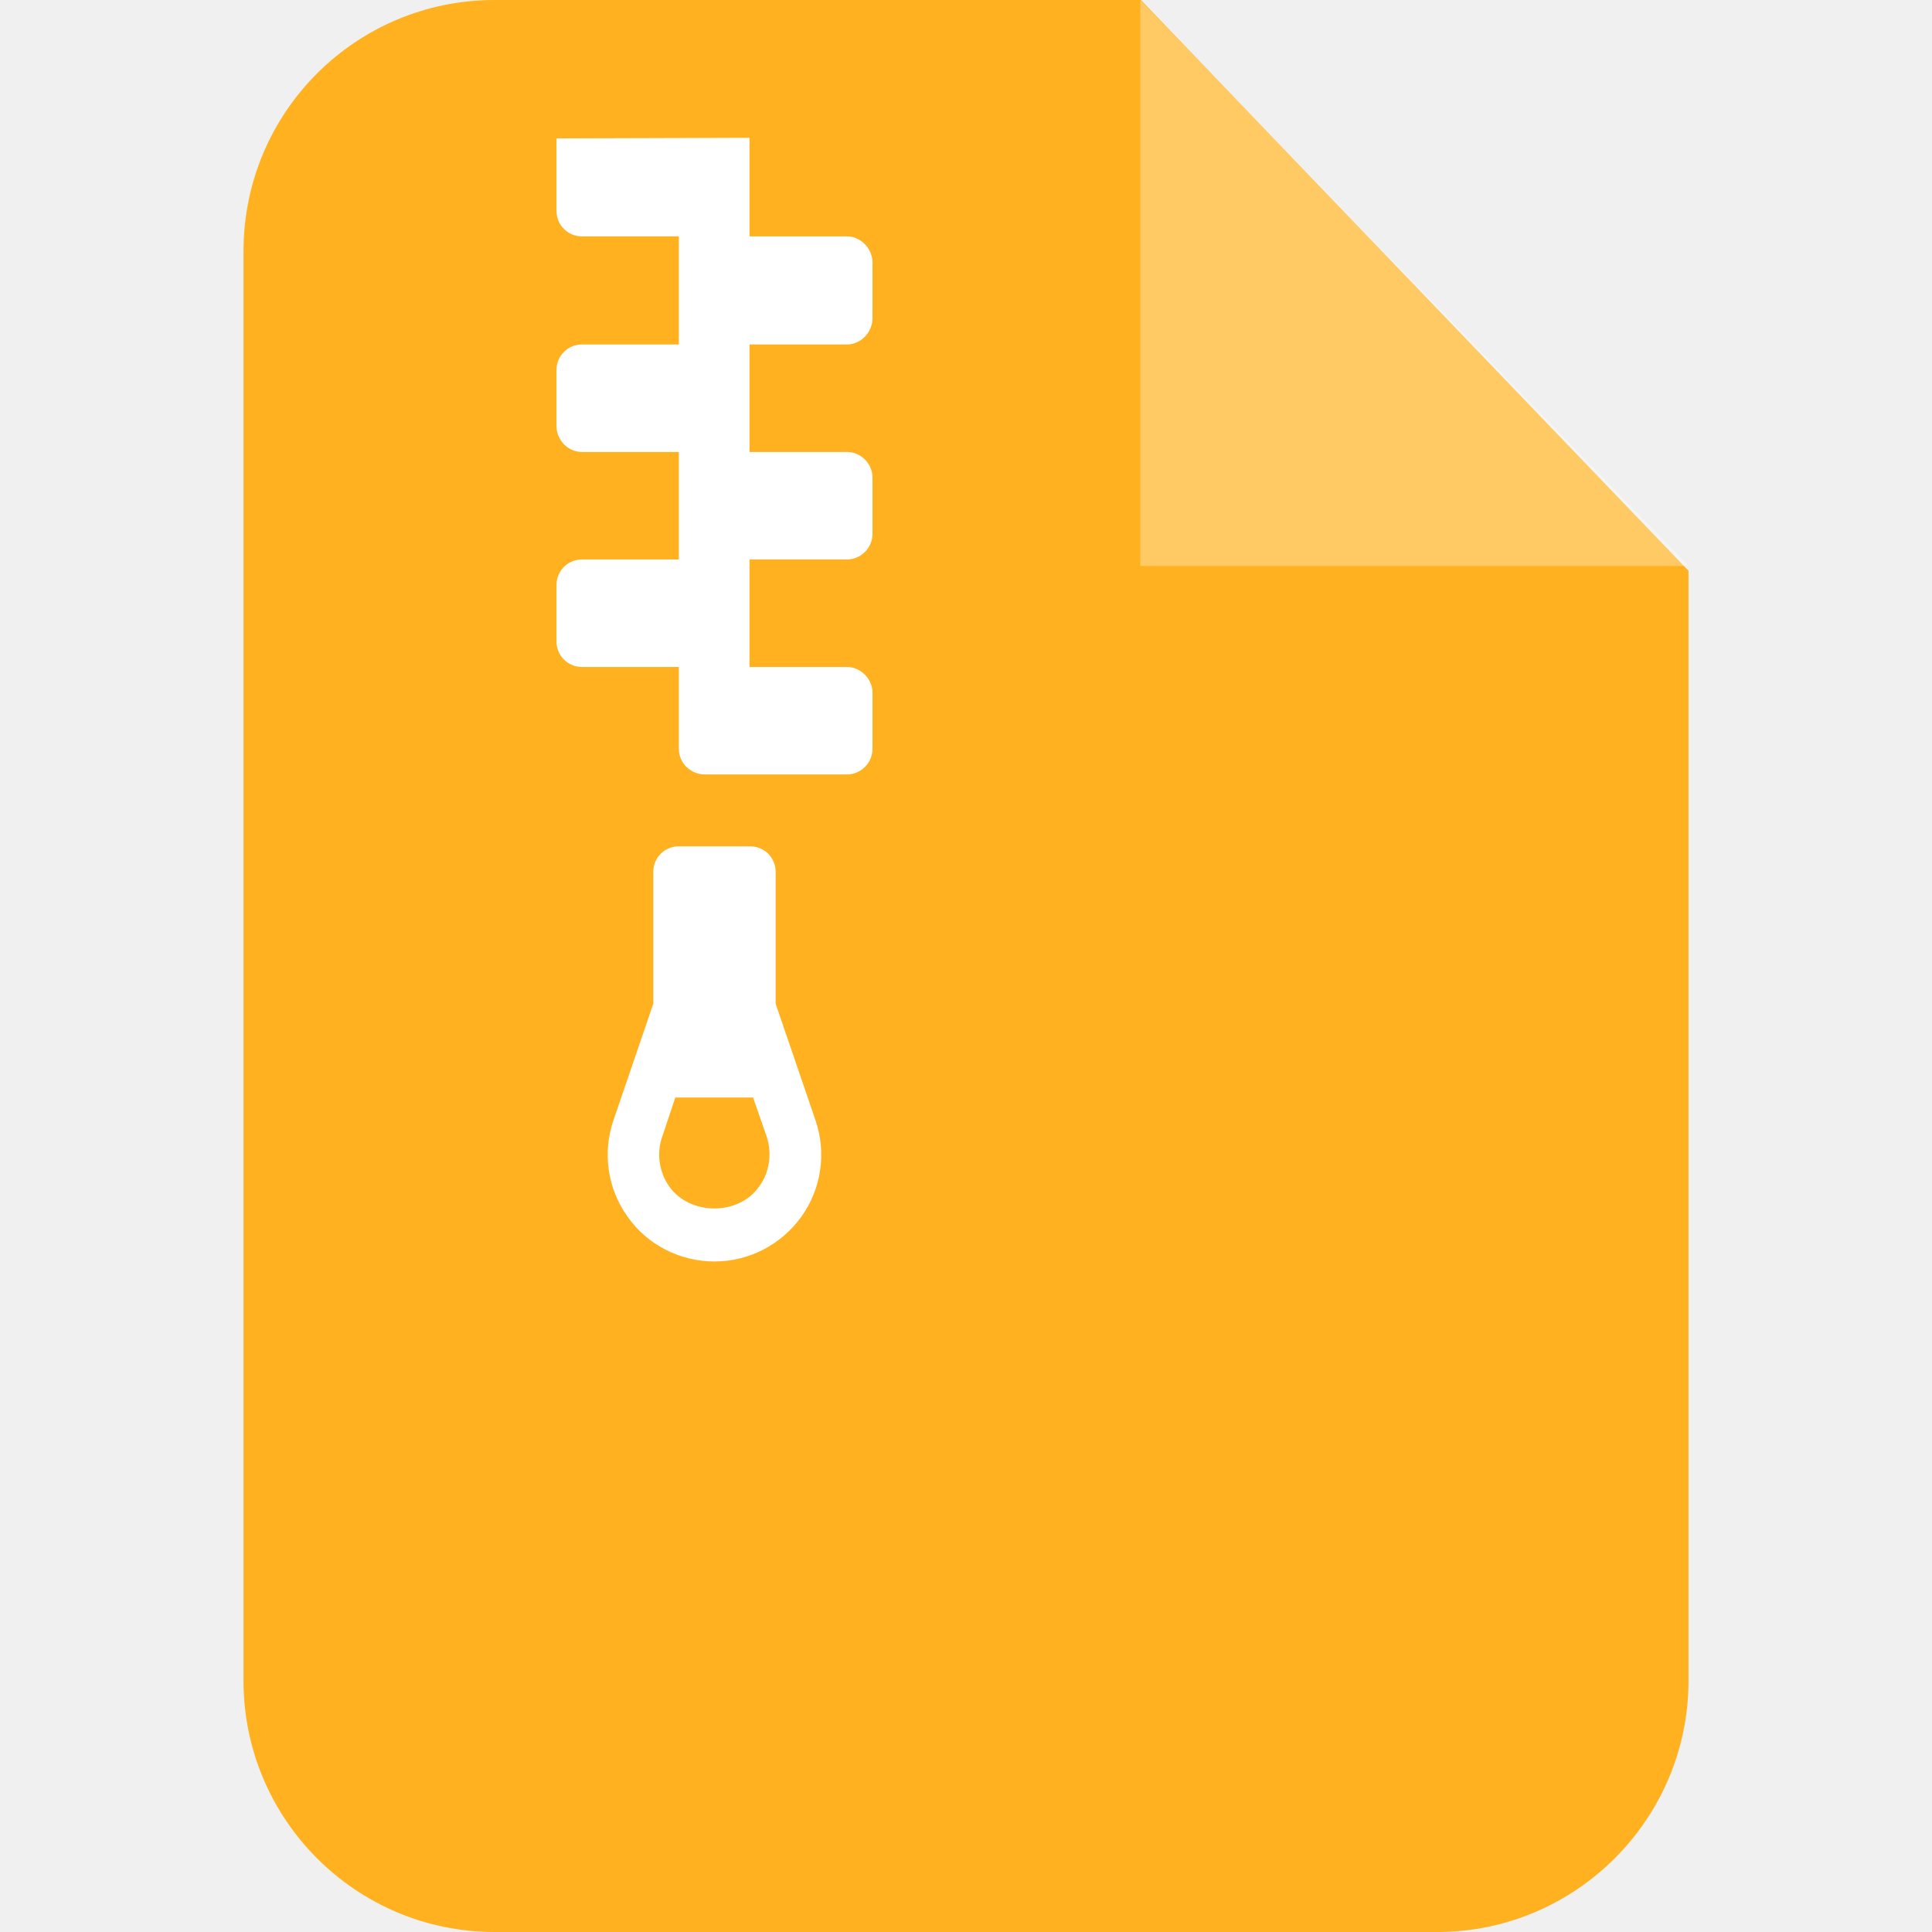
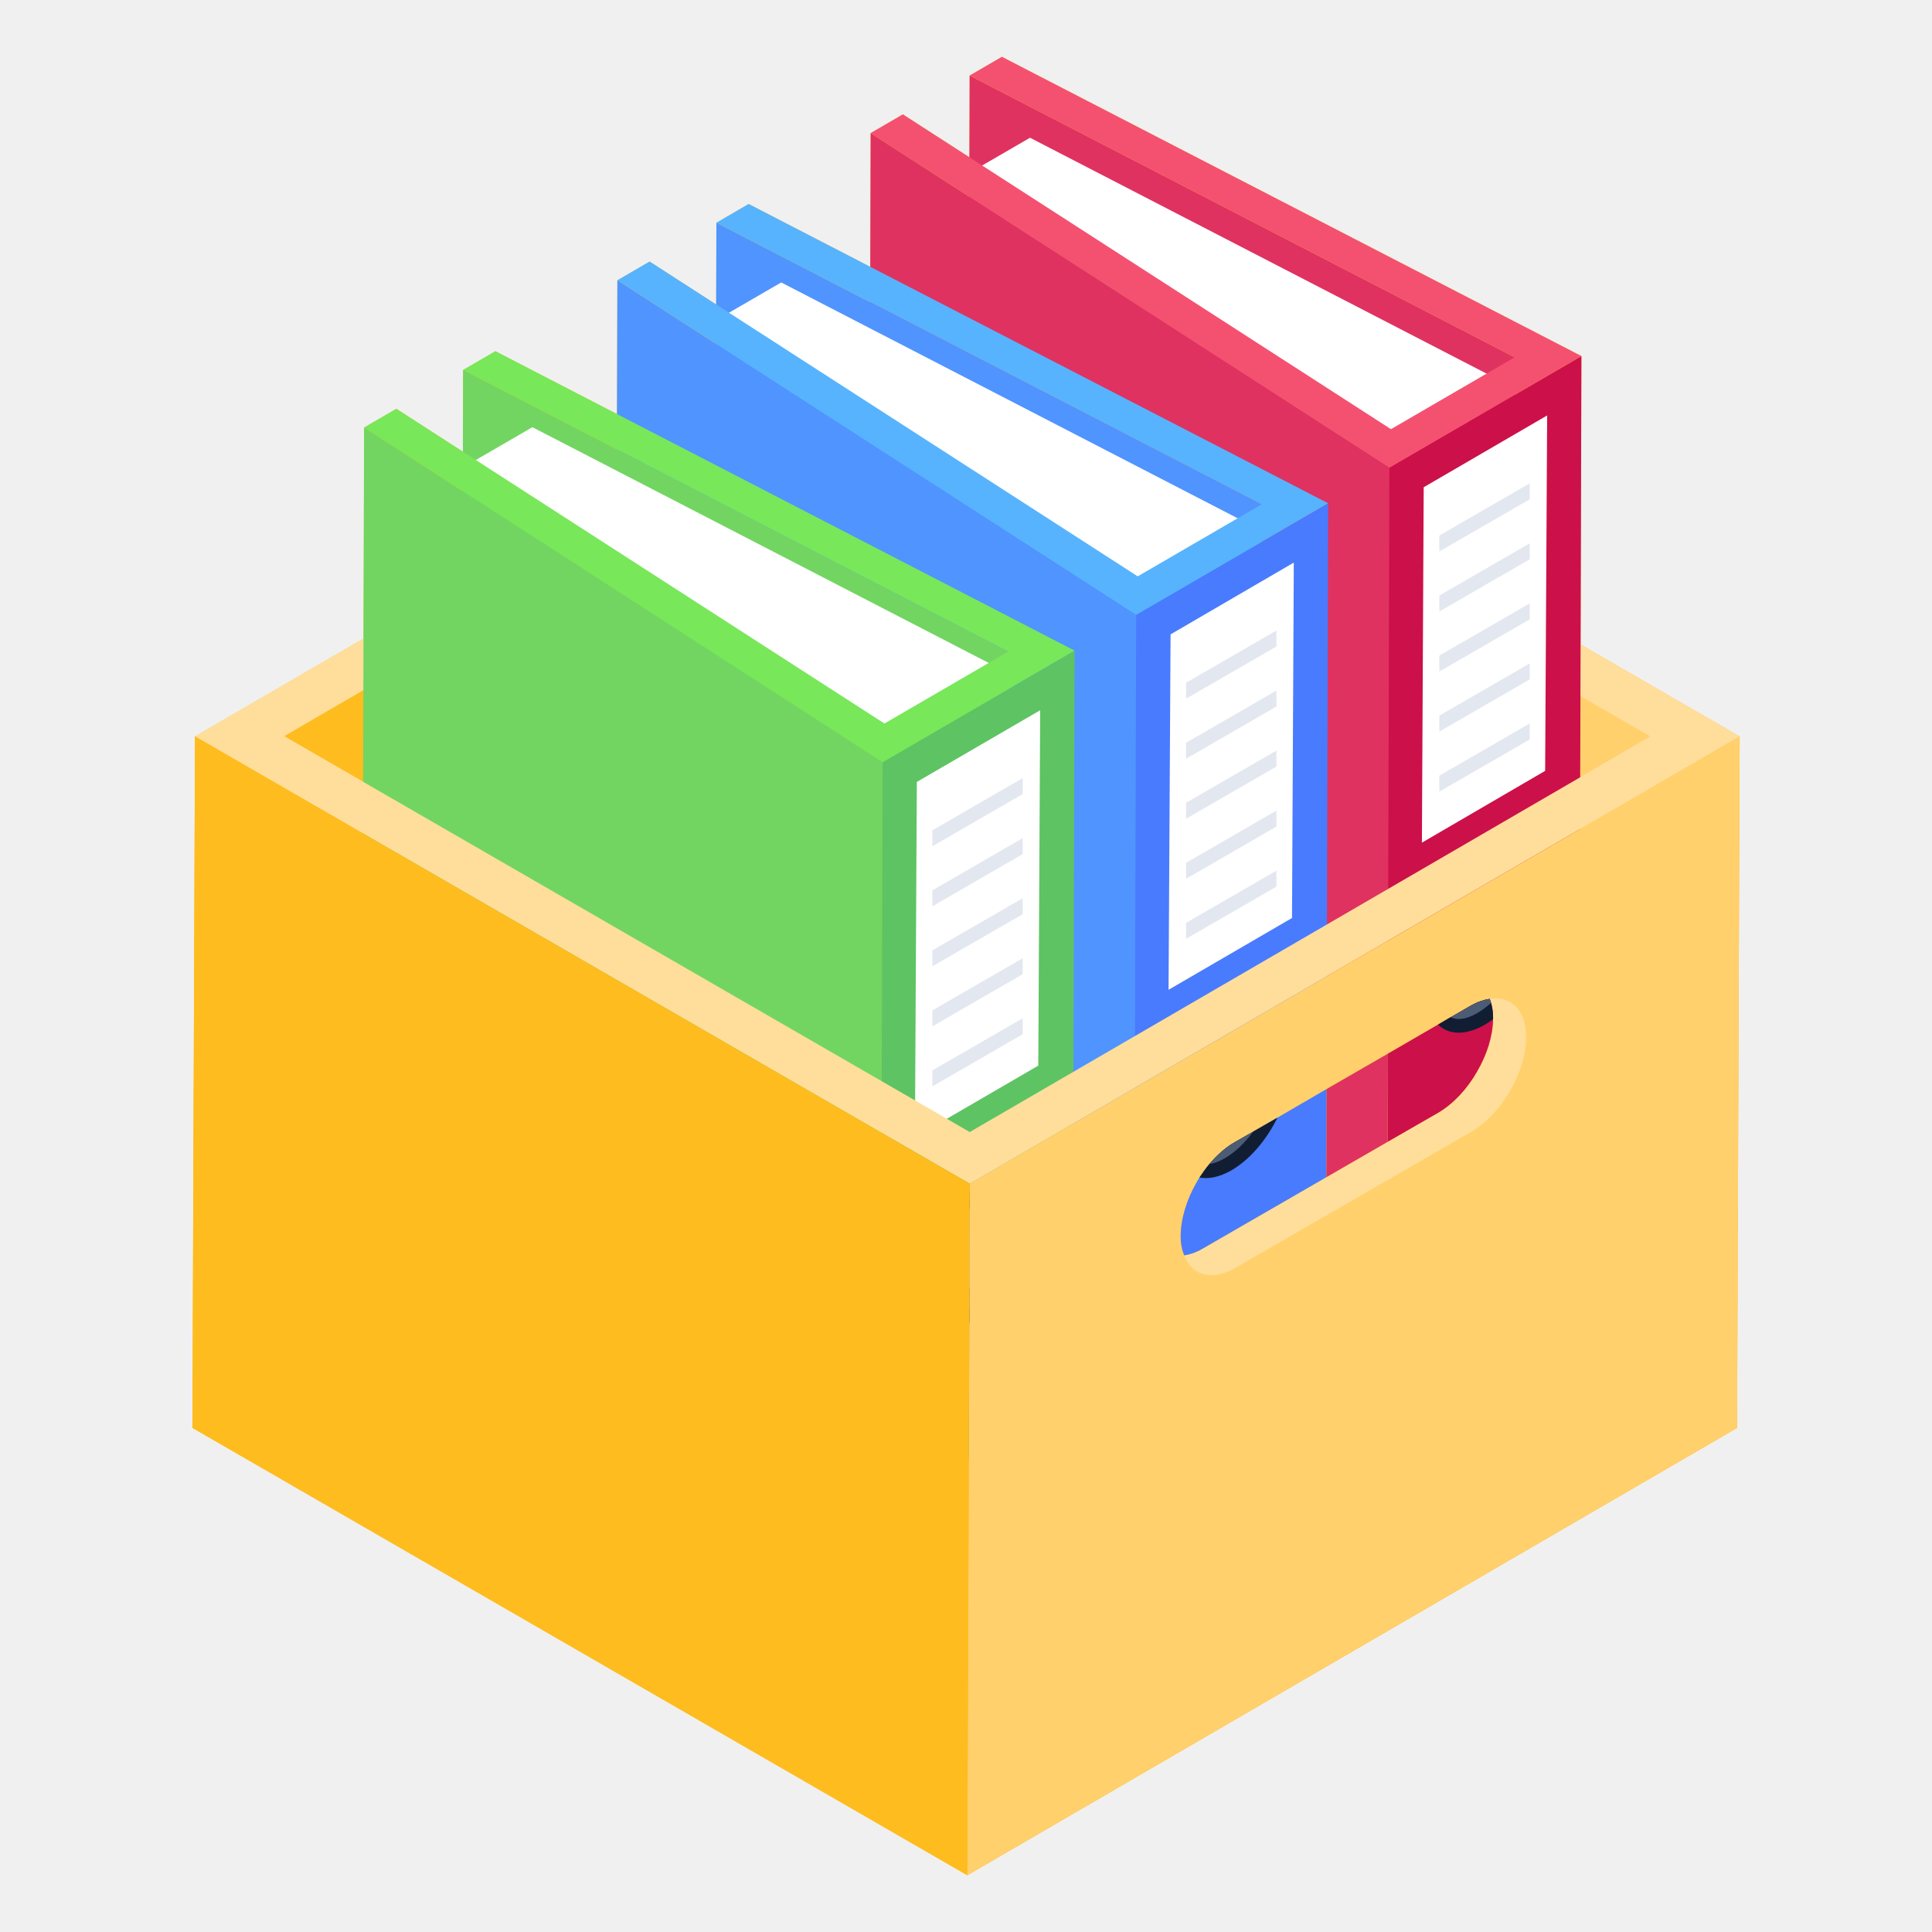
- <svg xmlns="http://www.w3.org/2000/svg" id="Capa_1" enable-background="new 0 0 791.454 791.454" height="512" viewBox="0 0 791.454 791.454" width="512">
-   <g>
-     <g id="Vrstva_x0020_1_31_">
-       <path clip-rule="evenodd" d="m202.669 0h264.71l224.322 233.811v454.727c0 56.689-46.227 102.916-102.916 102.916h-386.116c-56.932 0-102.916-46.227-102.916-102.916v-585.622c0-56.932 45.984-102.916 102.916-102.916z" fill="#ffb11f" fill-rule="evenodd" />
-       <g fill="#fff">
-         <path clip-rule="evenodd" d="m467.136 0v231.865h224.565z" fill-rule="evenodd" opacity=".302" />
-         <path d="m317.749 411.177v-54.013c0-5.839-4.623-10.462-10.462-10.462h-29.196c-5.839 0-10.462 4.623-10.462 10.462v54.013l-16.301 47.687c-4.623 13.381-2.433 28.223 5.839 39.658 8.029 11.435 21.41 18.247 35.522 18.247s27.25-6.812 35.522-18.247 10.462-26.276 5.839-39.658zm-6.812 74.936c-8.272 11.922-28.223 11.922-36.738 0-4.136-5.839-5.353-13.625-2.92-20.437l5.353-16.058h31.872l5.596 16.058c2.19 6.812 1.216 14.598-3.163 20.437zm-82.965-429.424v29.683c0 5.839 4.623 10.462 10.462 10.462h39.658v44.281h-39.658c-5.839 0-10.462 4.623-10.462 10.462v22.87c0 5.839 4.623 10.705 10.462 10.705h39.658v44.037h-39.658c-5.839 0-10.462 4.623-10.462 10.462v23.113c0 5.839 4.623 10.462 10.462 10.462h39.658v33.575c0 5.839 4.866 10.462 10.705 10.462h58.149c5.596 0 10.462-4.623 10.462-10.462v-23.113c0-5.596-4.866-10.462-10.462-10.462h-39.901v-44.037h39.901c5.596 0 10.462-4.623 10.462-10.462v-23.113c0-5.839-4.866-10.462-10.462-10.462h-39.901v-44.037h39.901c5.596 0 10.462-4.866 10.462-10.705v-22.87c0-5.839-4.866-10.705-10.462-10.705h-39.901v-40.389c-.001 0-79.073.243-79.073.243z" />
+ <svg xmlns="http://www.w3.org/2000/svg" id="Layer_1" enable-background="new 0 0 51 51" height="512" viewBox="0 0 51 51" width="512">
+   <g id="_x33_0">
+     <path d="m41.724 17.014.022-7.614-15.298-7.9-.851.495-.006 2.158-1.757-1.133-.851.495-.01 3.529-3.21-1.658-.851.495-.006 2.158-1.757-1.133-.851.495-.01 3.531-3.21-1.659-.851.495-.006 2.158-1.757-1.133-.851.495-.016 5.568-4.449 2.585-.068 18.253 20.454 11.809 20.321-11.809.068-18.253z" fill="#febc1f" />
+     <g>
+       <g>
+         <g>
+           <g enable-background="new">
+             <g>
+               <g>
+                 <path d="m45.922 19.438-20.321 11.809-20.454-11.809 20.321-11.809z" fill="#ffde9b" />
+               </g>
+               <g>
+                 <path d="m7.502 19.435 17.968-10.442 18.097 10.448-17.968 10.442z" fill="#ffd06c" />
+               </g>
+             </g>
+           </g>
+         </g>
+         <g>
+           <path d="m25.47 8.993.129 20.89-18.097-10.448z" fill="#febc1f" />
+         </g>
+         <g>
+           <g>
+             <path d="m39.322 26.367c.054.143.09.306.091.501 0 .46-.159.968-.425 1.423-.26.455-.62.844-1.021 1.08l-6.222 3.589c-.172.1-.335.154-.488.179.201.53.729.692 1.361.325l6.222-3.589c.401-.236.762-.626 1.021-1.08.266-.455.425-.962.425-1.423-.005-.721-.406-1.095-.965-1.005z" fill="#ffde9b" />
+           </g>
+           <g>
+             <path d="m37.967 29.371c.401-.236.762-.626 1.021-1.08.266-.455.425-.962.425-1.423-.001-.195-.037-.359-.091-.501-.155.025-.319.079-.494.179l-6.216 3.595c-.407.23-.767.626-1.027 1.074-.26.449-.419.962-.419 1.423.001.194.037.359.091.502.153-.025.315-.079.488-.179z" fill="#febc1f" />
+           </g>
+         </g>
+       </g>
+       <g>
+         <g>
+           <g>
+             <g>
+               <g>
+                 <g>
+                   <g enable-background="new">
+                     <g>
+                       <g>
+                         <path d="m39.984 9.431-.056 19.706-14.388-7.436.056-19.706z" fill="#df3260" />
+                       </g>
+                     </g>
+                     <g>
+                       <g>
+                         <path d="m36.678 12.345-.056 19.706-13.695-8.831.056-19.706z" fill="#df3260" />
+                       </g>
+                     </g>
+                     <g>
+                       <g>
+                         <g>
+                           <path d="m39.984 10.246-3.265 1.899-11.46-7.39 1.931-1.119z" fill="#fff" />
+                         </g>
+                       </g>
+                       <g>
+                         <g>
+                           <path d="m33.416 14.066-3.265 1.899-11.46-7.39 1.931-1.119z" fill="#fff" />
+                         </g>
+                       </g>
+                       <g>
+                         <path d="m41.745 9.4-.056 19.706-5.068 2.945.056-19.706z" fill="#cc104a" />
+                       </g>
+                     </g>
+                   </g>
+                   <g enable-background="new">
+                     <g>
+                       <g>
+                         <path d="m33.299 13.316-.056 19.706-14.388-7.436.056-19.706z" fill="#5094ff" />
+                       </g>
+                     </g>
+                     <g>
+                       <g>
+                         <path d="m29.992 16.23-.056 19.706-13.695-8.831.056-19.706z" fill="#5094ff" />
+                       </g>
+                     </g>
+                     <g>
+                       <g>
+                         <path d="m35.06 13.285-.056 19.706-5.068 2.945.056-19.706z" fill="#497bfe" />
+                       </g>
+                     </g>
+                   </g>
+                   <g enable-background="new">
+                     <g>
+                       <g>
+                         <path d="m26.613 17.201-.056 19.706-14.388-7.436.056-19.706z" fill="#72d561" />
+                       </g>
+                     </g>
+                     <g>
+                       <g>
+                         <path d="m23.299 20.12-.056 19.706-13.688-8.835.056-19.706z" fill="#72d561" />
+                       </g>
+                     </g>
+                     <g>
+                       <g>
+                         <path d="m28.367 17.175-.056 19.706-5.068 2.945.056-19.706z" fill="#5ec363" />
+                       </g>
+                       <g>
+                         <path d="m24.202 20.641 3.256-1.892-.05 9.381-3.256 1.892z" fill="#fff" />
+                       </g>
+                     </g>
+                   </g>
+                 </g>
+                 <g>
+                   <g>
+                     <path d="m32.49 27.375c.851-.491 1.538-.1 1.541.878.003.972-.68 2.155-1.531 2.646-.846.488-1.533.097-1.536-.875-.003-.978.68-2.161 1.526-2.649z" fill="#111d33" />
+                   </g>
+                   <g>
+                     <g>
+                       <path d="m33.671 28.251c0 .841-.615 1.908-1.348 2.334-.19.109-.362.163-.506.163-.172 0-.28-.072-.362-.181-.109-.163-.127-.407-.127-.543-.009-.841.615-1.908 1.348-2.334.136-.081.262-.127.38-.154.045-.009.081-.009.127-.009.434 0 .488.506.488.724z" fill="#4c5c75" />
+                     </g>
+                     <g>
+                       <path d="m33.192 28.079c0 .841-.615 1.908-1.357 2.334-.136.072-.262.127-.38.154-.109-.163-.127-.407-.127-.543-.009-.841.615-1.908 1.348-2.334.136-.081.262-.127.38-.154.118.172.136.416.136.543z" fill="#9ea9c9" />
+                     </g>
+                   </g>
+                 </g>
+                 <g>
+                   <g>
+                     <path d="m39.176 23.533c.851-.491 1.538-.1 1.541.878.003.972-.68 2.155-1.531 2.646-.846.488-1.533.097-1.536-.875-.003-.978.68-2.161 1.526-2.649z" fill="#111d33" />
+                   </g>
+                   <g>
+                     <g>
+                       <path d="m40.356 24.409c0 .841-.615 1.908-1.348 2.334-.19.109-.362.163-.506.163-.172 0-.28-.072-.362-.181-.109-.163-.127-.407-.127-.543-.009-.841.615-1.908 1.348-2.334.136-.081.262-.127.38-.154.045-.009.081-.009.127-.009.434 0 .488.506.488.724z" fill="#4c5c75" />
+                     </g>
+                     <g>
+                       <path d="m39.877 24.237c0 .841-.615 1.908-1.357 2.334-.136.072-.262.127-.38.154-.109-.163-.127-.407-.127-.543-.009-.841.615-1.908 1.348-2.334.136-.081.262-.127.38-.154.118.172.136.416.136.543z" fill="#9ea9c9" />
+                     </g>
+                   </g>
+                 </g>
+                 <g>
+                   <g>
+                     <path d="m25.797 31.298c.851-.491 1.538-.1 1.541.878.003.972-.68 2.155-1.531 2.646-.846.488-1.533.097-1.536-.875-.003-.978.68-2.161 1.526-2.649z" fill="#111d33" />
+                   </g>
+                   <g>
+                     <g>
+                       <path d="m26.978 32.174c0 .841-.615 1.908-1.348 2.334-.19.109-.362.163-.506.163-.172 0-.28-.072-.362-.181-.109-.163-.127-.407-.127-.543-.009-.841.615-1.908 1.348-2.334.136-.081.262-.127.38-.154.045-.009.081-.009.127-.009.434 0 .488.506.488.724z" fill="#4c5c75" />
+                     </g>
+                     <g>
+                       <path d="m26.498 32.002c0 .841-.615 1.908-1.357 2.334-.136.072-.262.127-.38.154-.109-.163-.127-.407-.127-.543-.009-.841.615-1.908 1.348-2.334.136-.081.262-.127.38-.154.118.172.136.416.136.543z" fill="#9ea9c9" />
+                     </g>
+                   </g>
+                 </g>
+               </g>
+               <g>
+                 <g>
+                   <path d="m41.745 9.4-5.068 2.945-13.695-8.831.851-.495 12.885 8.31 3.266-1.898-14.388-7.436.851-.495z" fill="#f45170" />
+                 </g>
+               </g>
+               <g>
+                 <g>
+                   <g>
+                     <path d="m40.376 12.765.001.421-2.386 1.378-.001-.421z" fill="#e3e7f0" />
+                   </g>
+                 </g>
+                 <g>
+                   <g>
+                     <path d="m40.376 14.35.001.421-2.386 1.378-.001-.421z" fill="#e3e7f0" />
+                   </g>
+                 </g>
+                 <g>
+                   <g>
+                     <path d="m40.376 15.935.001.421-2.386 1.378-.001-.421z" fill="#e3e7f0" />
+                   </g>
+                 </g>
+                 <g>
+                   <g>
+                     <path d="m40.376 17.52.001.421-2.386 1.378-.001-.421z" fill="#e3e7f0" />
+                   </g>
+                 </g>
+                 <g>
+                   <g>
+                     <path d="m40.376 19.104.001.421-2.386 1.378-.001-.421z" fill="#e3e7f0" />
+                   </g>
+                 </g>
+               </g>
+               <g>
+                 <g>
+                   <g>
+                     <path d="m33.691 16.65.001.421-2.386 1.378-.001-.421z" fill="#e3e7f0" />
+                   </g>
+                 </g>
+                 <g>
+                   <g>
+                     <path d="m33.691 18.235.001.421-2.386 1.378-.001-.421z" fill="#e3e7f0" />
+                   </g>
+                 </g>
+                 <g>
+                   <g>
+                     <path d="m33.691 19.82.001.421-2.386 1.378-.001-.421z" fill="#e3e7f0" />
+                   </g>
+                 </g>
+                 <g>
+                   <g>
+                     <path d="m33.691 21.405.001.421-2.386 1.378-.001-.421z" fill="#e3e7f0" />
+                   </g>
+                 </g>
+                 <g>
+                   <g>
+                     <path d="m33.691 22.99.001.421-2.386 1.378-.001-.421z" fill="#e3e7f0" />
+                   </g>
+                 </g>
+               </g>
+               <g>
+                 <g>
+                   <g>
+                     <path d="m26.997 20.54.001.421-2.386 1.378-.001-.421z" fill="#e3e7f0" />
+                   </g>
+                 </g>
+                 <g>
+                   <g>
+                     <path d="m26.997 22.125.001.421-2.386 1.378-.001-.421z" fill="#e3e7f0" />
+                   </g>
+                 </g>
+                 <g>
+                   <g>
+                     <path d="m26.997 23.71.001.421-2.386 1.378-.001-.421z" fill="#e3e7f0" />
+                   </g>
+                 </g>
+                 <g>
+                   <g>
+                     <path d="m26.997 25.294.001.421-2.386 1.378-.001-.421z" fill="#e3e7f0" />
+                   </g>
+                 </g>
+                 <g>
+                   <g>
+                     <path d="m26.997 26.879.001.421-2.386 1.378-.001-.421z" fill="#e3e7f0" />
+                   </g>
+                 </g>
+               </g>
+               <g>
+                 <g>
+                   <path d="m33.416 14.066-3.265 1.899-11.46-7.39 1.931-1.119z" fill="#fff" />
+                 </g>
+               </g>
+               <g>
+                 <g>
+                   <path d="m26.848 17.887-3.265 1.899-11.46-7.39 1.931-1.119z" fill="#fff" />
+                 </g>
+               </g>
+               <g>
+                 <g>
+                   <path d="m35.06 13.285-5.068 2.945-13.695-8.831.851-.495 12.885 8.31 3.266-1.898-14.388-7.436.851-.495z" fill="#57b3fe" />
+                 </g>
+               </g>
+               <g>
+                 <g>
+                   <path d="m28.367 17.175-5.068 2.945-13.688-8.835.851-.495 12.885 8.309 3.266-1.898-14.388-7.436.851-.495z" fill="#78e75a" />
+                 </g>
+               </g>
+             </g>
+           </g>
+         </g>
+       </g>
+       <g>
+         <path d="m45.922 19.438-20.321 11.809-20.454-11.809 2.355-.003 18.097 10.448 17.968-10.442z" fill="#ffde9b" />
+       </g>
+       <g>
+         <g>
+           <path d="m45.922 19.438-.068 18.253-20.321 11.809.068-18.253z" fill="#ffd06c" />
+         </g>
+       </g>
+       <g>
+         <g>
+           <path d="m25.601 31.247-.068 18.253-20.454-11.809.068-18.253z" fill="#febc1f" />
+         </g>
+       </g>
+       <g>
+         <g>
+           <g>
+             <path d="m39.323 26.367c.054.143.09.306.091.501 0 .46-.159.968-.425 1.423-.26.455-.62.844-1.021 1.08l-6.222 3.589c-.172.1-.335.154-.488.179.201.53.729.692 1.361.325l6.222-3.589c.401-.236.762-.626 1.021-1.08.266-.455.425-.962.425-1.423-.005-.721-.406-1.095-.965-1.005z" fill="#ffde9b" />
+           </g>
+           <g>
+             <path d="m39.413 26.87v.035c-.006.449-.165.944-.425 1.387-.26.455-.62.844-1.021 1.08l-1.334.767-1.617.933-3.27 1.889c-.171.1-.336.153-.484.177-.059-.142-.094-.307-.094-.502 0-.46.159-.974.419-1.423.024-.041.053-.089.077-.13.083-.124.165-.242.26-.354.207-.242.437-.449.691-.59l.466-.266s0-.006.006-.006l.638-.366 1.299-.756 1.617-.933 1.322-.767.331-.195h.006l.531-.307c.177-.1.342-.153.496-.177.012.035.024.071.035.106.035.118.053.248.053.396z" fill="#febc1f" />
+           </g>
+         </g>
+       </g>
+       <g>
+         <g>
+           <g>
+             <g>
+               <g>
+                 <g>
+                   <g enable-background="new">
+                     <g>
+                       <g>
+                         <path d="m39.36 26.474c.035.118.053.248.053.396v.035c-.006.449-.165.944-.425 1.387-.26.455-.62.844-1.021 1.08l-1.334.767.006-2.326 1.322-.767.331-.195h.006l.531-.307c.177-.1.342-.153.496-.177.012.035.024.071.035.106z" fill="#cc104a" />
+                       </g>
+                       <g>
+                         <path d="m40.841 10.967-.053 9.382-3.253 1.895.047-9.382z" fill="#fff" />
+                       </g>
+                     </g>
+                   </g>
+                   <g enable-background="new">
+                     <g>
+                       <g>
+                         <path d="m35.021 28.747-.006 2.326-3.27 1.889c-.171.1-.336.153-.484.177-.059-.142-.094-.307-.094-.502 0-.46.159-.974.419-1.423.024-.041.053-.089.077-.13.083-.124.165-.242.26-.354.207-.242.437-.449.691-.59l.466-.266s0-.006.006-.006l.638-.366z" fill="#497bfe" />
+                       </g>
+                       <g>
+                         <path d="m34.153 14.851-.047 9.382-3.259 1.895.053-9.382z" fill="#fff" />
+                       </g>
+                     </g>
+                   </g>
+                 </g>
+                 <g>
+                   <g>
+                     <path d="m33.722 29.502c-.283.579-.72 1.104-1.216 1.393-.313.177-.602.236-.844.189.083-.124.165-.242.26-.354.207-.242.437-.449.691-.59l.466-.266s0-.006.006-.006z" fill="#111d33" />
+                   </g>
+                   <g>
+                     <g>
+                       <path d="m33.079 29.874c-.218.295-.472.543-.75.702-.153.089-.289.136-.407.153.207-.242.437-.449.691-.59z" fill="#4c5c75" />
+                     </g>
+                   </g>
+                 </g>
+                 <g>
+                   <g>
+                     <path d="m39.413 26.87v.035c-.077.053-.148.106-.224.148-.502.289-.95.266-1.228-.006l.331-.195h.006l.531-.307c.177-.1.342-.153.496-.177.012.035.024.071.035.106.035.118.053.248.053.396z" fill="#111d33" />
+                   </g>
+                   <g>
+                     <g>
+                       <path d="m39.36 26.474c-.112.1-.23.189-.348.26-.189.112-.36.165-.508.165-.083 0-.153-.018-.207-.047l.531-.307c.177-.1.342-.153.496-.177.012.035.024.071.035.106z" fill="#4c5c75" />
+                     </g>
+                   </g>
+                 </g>
+               </g>
+               <g>
+                 <g>
+                   <g>
+                     <path d="m40.38 12.759.001.421-2.386 1.378-.001-.421z" fill="#e3e7f0" />
+                   </g>
+                 </g>
+                 <g>
+                   <g>
+                     <path d="m40.38 14.343.001.421-2.386 1.378-.001-.421z" fill="#e3e7f0" />
+                   </g>
+                 </g>
+                 <g>
+                   <g>
+                     <path d="m40.38 15.928.001.421-2.386 1.378-.001-.421z" fill="#e3e7f0" />
+                   </g>
+                 </g>
+                 <g>
+                   <g>
+                     <path d="m40.38 17.513.001.421-2.386 1.378-.001-.421z" fill="#e3e7f0" />
+                   </g>
+                 </g>
+                 <g>
+                   <g>
+                     <path d="m40.38 19.098.001.421-2.386 1.378-.001-.421z" fill="#e3e7f0" />
+                   </g>
+                 </g>
+               </g>
+               <g>
+                 <g>
+                   <g>
+                     <path d="m33.695 16.644.001.421-2.386 1.378-.001-.421z" fill="#e3e7f0" />
+                   </g>
+                 </g>
+                 <g>
+                   <g>
+                     <path d="m33.695 18.229.001.421-2.386 1.378-.001-.421z" fill="#e3e7f0" />
+                   </g>
+                 </g>
+                 <g>
+                   <g>
+                     <path d="m33.695 19.813.001.421-2.386 1.378-.001-.421z" fill="#e3e7f0" />
+                   </g>
+                 </g>
+                 <g>
+                   <g>
+                     <path d="m33.695 21.398.001.421-2.386 1.378-.001-.421z" fill="#e3e7f0" />
+                   </g>
+                 </g>
+                 <g>
+                   <g>
+                     <path d="m33.695 22.983.001.421-2.386 1.378-.001-.421z" fill="#e3e7f0" />
+                   </g>
+                 </g>
+               </g>
+             </g>
+           </g>
+         </g>
+       </g>
+       <g>
+         <path d="m36.638 27.814-.006 2.326-1.617.933.006-2.326z" fill="#df3260" />
      </g>
    </g>
  </g>
</svg>
